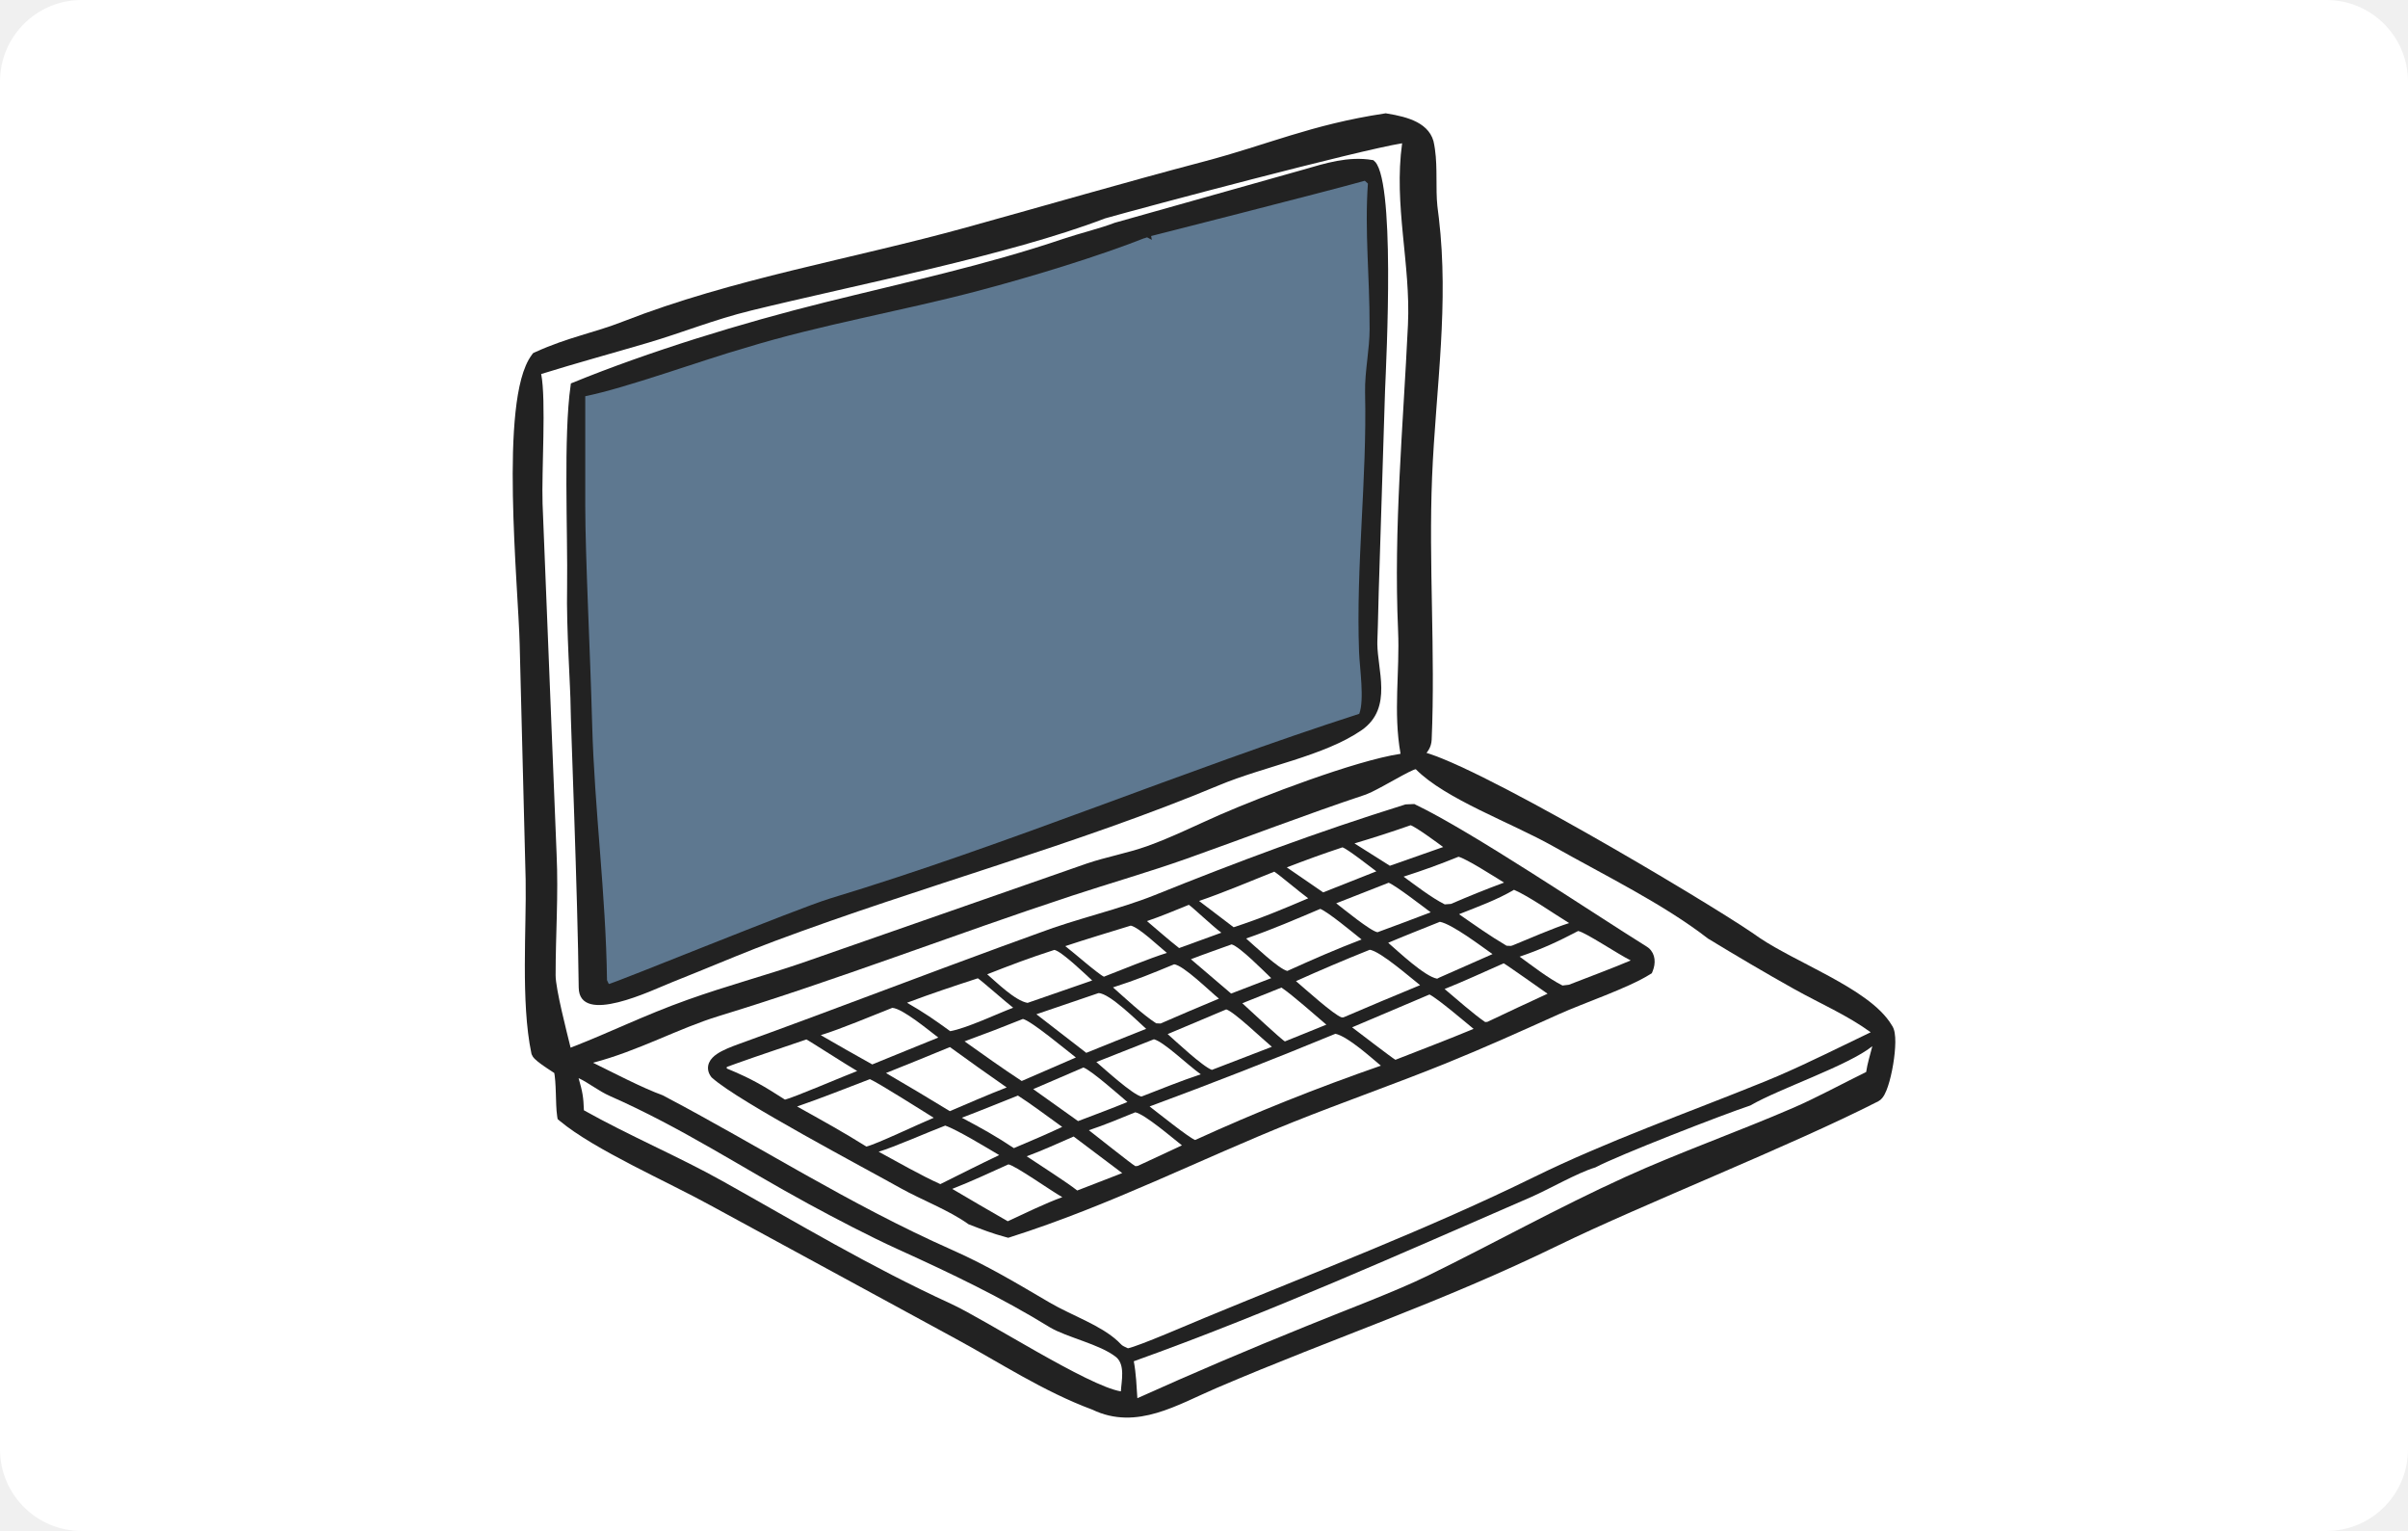
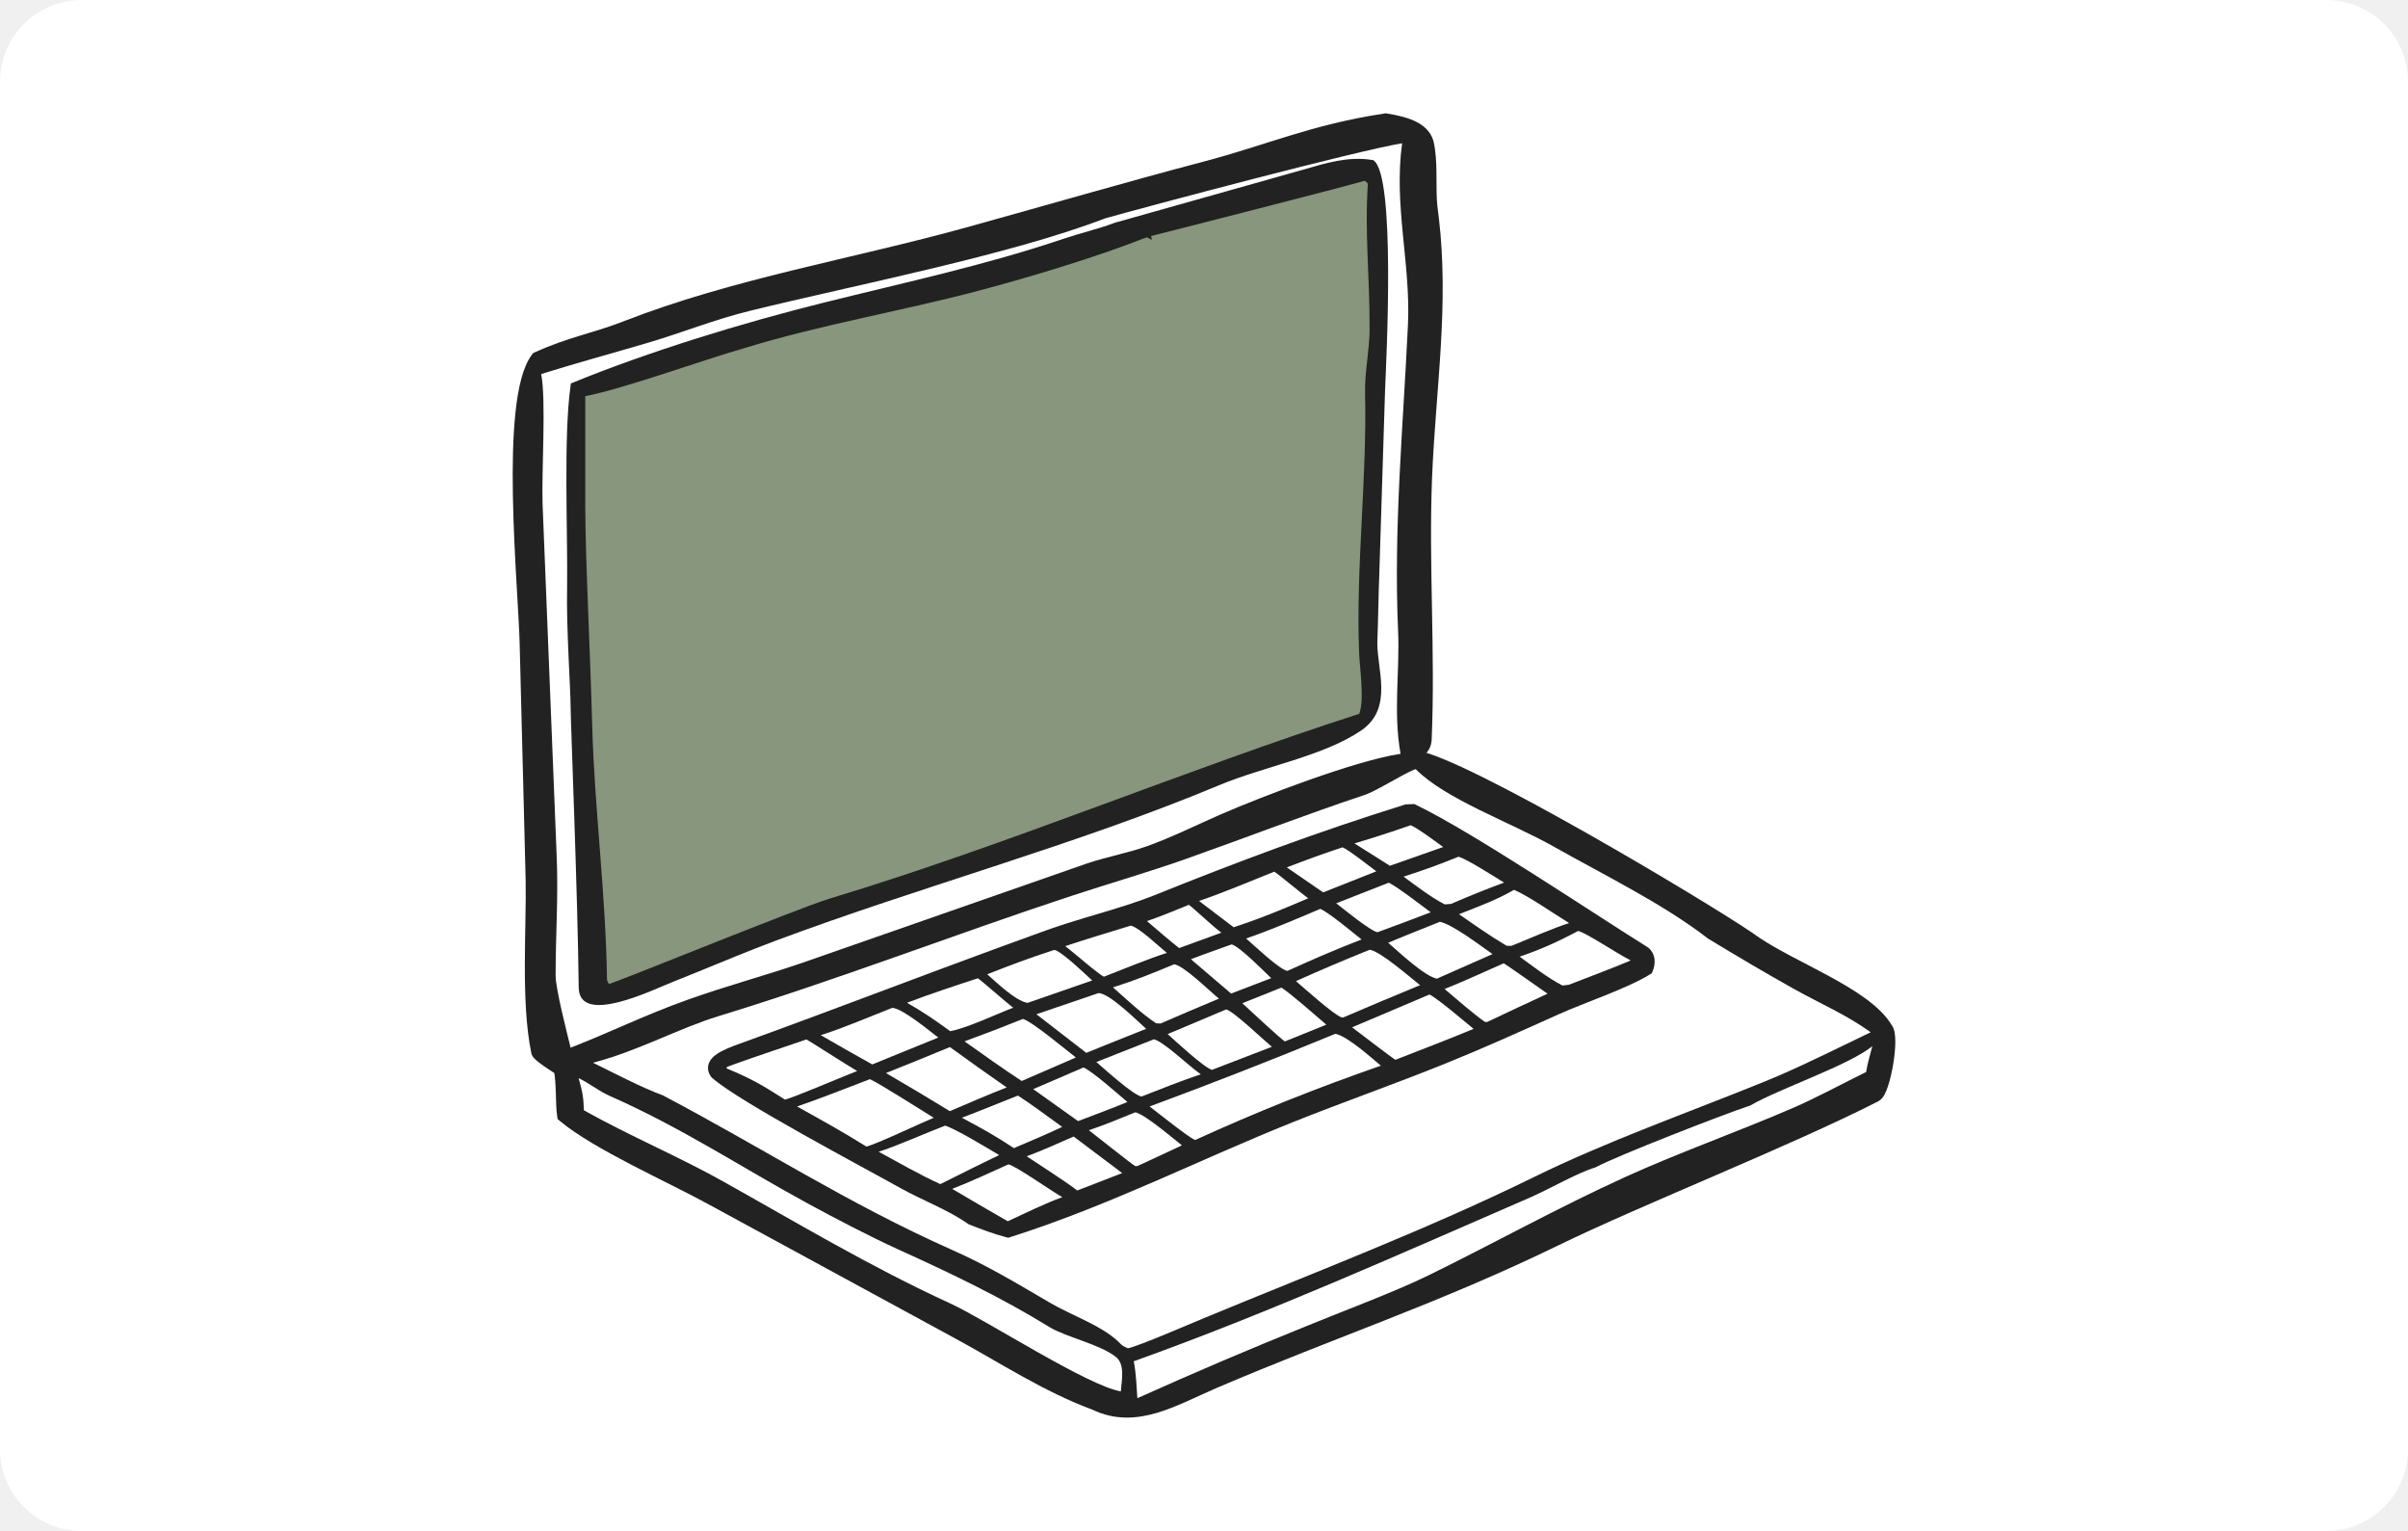
<svg xmlns="http://www.w3.org/2000/svg" width="236" height="150" viewBox="0 0 236 150" fill="none">
  <style>
  .bg { fill: #FFFFFF; }
  .ink-stroked { fill: #222222; stroke: #222222; }
  .bg-stroke { fill: #FFFFFF; stroke: #222222; }
  @media (prefers-color-scheme: dark) {
-     .bg { fill: #181715; }
+     .bg { fill: #161716; }
    .ink-stroked { fill: #FFFFFF; stroke: #F2EFE9; }
-     .bg-stroke { fill: #181715; stroke: #F2EFE9; }
+     .bg-stroke { fill: #161716; stroke: #F2EFE9; }
  }
</style>
  <rect class="bg" width="236" height="150" rx="8" />
  <path d="M135.864 11.491C136.917 11.66 137.923 11.892 138.699 12.3C139.484 12.713 140.07 13.329 140.197 14.258L140.262 14.659C140.395 15.596 140.407 16.55 140.41 17.478C140.414 18.416 140.408 19.325 140.498 20.209L140.543 20.585L140.647 21.418C141.136 25.571 141.075 29.657 140.844 33.722C140.595 38.081 140.157 42.359 139.978 46.752C139.805 50.993 139.887 55.275 139.967 59.573C140.046 63.867 140.123 68.178 139.938 72.457C139.911 73.089 139.588 73.463 139.338 73.729C139.244 73.829 139.174 73.906 139.12 73.968C139.683 74.093 140.407 74.344 141.241 74.684C142.351 75.136 143.697 75.761 145.197 76.505C148.198 77.995 151.833 79.973 155.454 82.026C162.238 85.872 169.005 89.995 171.494 91.681L171.934 91.986L172.287 92.229C174.103 93.444 176.646 94.645 179.071 95.964C180.352 96.662 181.593 97.388 182.641 98.158C183.675 98.917 184.547 99.737 185.081 100.632C185.218 100.806 185.285 101.043 185.322 101.26C185.364 101.506 185.38 101.798 185.378 102.112C185.373 102.741 185.294 103.499 185.17 104.238C185.046 104.977 184.875 105.711 184.683 106.292C184.587 106.582 184.482 106.845 184.369 107.054C184.267 107.243 184.122 107.461 183.914 107.567C179.7 109.721 173.905 112.254 168.156 114.739C162.401 117.227 156.693 119.667 152.636 121.643C140.888 127.365 130.925 130.579 119.074 135.65C117.179 136.461 115.221 137.495 113.282 138.066C111.317 138.645 109.296 138.777 107.211 137.769C102.423 135.996 98.075 133.121 93.843 130.833H93.842L69.797 117.761L69.795 117.76C67.672 116.591 64.859 115.243 62.126 113.824C59.414 112.415 56.785 110.938 55.108 109.539L54.999 109.447L54.977 109.306C54.885 108.69 54.873 107.83 54.847 107.009C54.822 106.228 54.782 105.477 54.666 104.903C54.613 104.868 54.544 104.825 54.464 104.773C54.263 104.643 53.993 104.467 53.72 104.282C53.448 104.098 53.168 103.899 52.948 103.724C52.839 103.637 52.737 103.549 52.657 103.467C52.617 103.427 52.576 103.381 52.542 103.333C52.519 103.301 52.488 103.251 52.465 103.189L52.445 103.122C51.924 100.635 51.811 97.582 51.813 94.573C51.816 91.539 51.935 88.583 51.892 86.183L51.307 63.134V63.133C51.274 61.717 51.133 59.523 50.987 56.948C50.842 54.378 50.691 51.439 50.641 48.549C50.59 45.662 50.639 42.813 50.894 40.427C51.021 39.235 51.2 38.149 51.447 37.228C51.693 36.312 52.014 35.532 52.437 34.971L52.494 34.895L52.581 34.855C54.231 34.106 55.65 33.644 57.028 33.222C58.409 32.8 59.736 32.422 61.234 31.836C66.591 29.744 72.174 28.224 77.82 26.838C83.475 25.451 89.178 24.201 94.814 22.642C102.524 20.509 110.202 18.267 118.021 16.206C121.217 15.364 123.836 14.464 126.581 13.628C129.321 12.795 132.159 12.034 135.749 11.49L135.807 11.481L135.864 11.491Z" class="ink-stroked" stroke-width="0.75" />
  <path d="M137.789 14.09C137.374 17.075 137.582 19.999 137.865 22.941C138.147 25.872 138.506 28.832 138.364 31.828C137.89 41.873 136.952 51.726 137.396 61.756C137.487 63.81 137.362 65.826 137.309 67.805C137.255 69.794 137.271 71.766 137.633 73.788L137.7 74.168L137.319 74.226C135.129 74.554 131.739 75.597 128.381 76.784C125.031 77.969 121.743 79.285 119.771 80.144C117.506 81.132 115.012 82.377 112.541 83.26C111.59 83.6 110.566 83.869 109.559 84.13C108.545 84.393 107.55 84.647 106.63 84.961L78.732 94.695L78.731 94.696C76.837 95.342 74.995 95.901 73.149 96.47C71.302 97.038 69.45 97.617 67.525 98.303C65.367 99.072 63.51 99.854 61.688 100.64C59.867 101.425 58.074 102.216 56.058 102.997L55.659 103.151L55.559 102.736C55.383 102.013 55.013 100.57 54.69 99.145C54.528 98.433 54.376 97.719 54.265 97.096C54.154 96.48 54.079 95.929 54.079 95.552C54.078 91.437 54.362 87.802 54.175 83.68V83.678L52.8 49.352V49.351C52.747 47.792 52.838 45.225 52.88 42.768C52.922 40.281 52.911 37.927 52.671 36.719L52.605 36.388L52.928 36.287C56.457 35.19 59.851 34.269 63.363 33.234C65.066 32.733 66.673 32.17 68.322 31.615C69.968 31.062 71.651 30.52 73.483 30.071C83.937 27.509 98.775 24.645 108.156 21.052L108.173 21.045L108.19 21.041L122.391 17.117L122.397 17.115L122.405 17.113H122.407L122.442 17.105C122.467 17.099 122.502 17.091 122.548 17.08C122.64 17.059 122.773 17.028 122.938 16.989C123.266 16.912 123.718 16.805 124.214 16.686C124.711 16.566 125.252 16.436 125.755 16.311L127.074 15.971C131.145 14.818 132.987 14.375 137.357 13.668L137.858 13.587L137.789 14.09Z" class="ink-stroked" stroke-width="0.75" />
  <path d="M137.789 14.09C137.374 17.075 137.582 19.999 137.865 22.941C138.147 25.872 138.506 28.832 138.364 31.828C137.89 41.873 136.952 51.726 137.396 61.756C137.487 63.81 137.362 65.826 137.309 67.805C137.255 69.794 137.271 71.766 137.633 73.788L137.7 74.168L137.319 74.226C135.129 74.554 131.739 75.597 128.381 76.784C125.031 77.969 121.743 79.285 119.771 80.144C117.506 81.132 115.012 82.377 112.541 83.26C111.59 83.6 110.566 83.869 109.559 84.13C108.545 84.393 107.55 84.647 106.63 84.961L78.732 94.695L78.731 94.696C76.837 95.342 74.995 95.901 73.149 96.47C71.302 97.038 69.45 97.617 67.525 98.303C65.367 99.072 63.51 99.854 61.688 100.64C59.867 101.425 58.074 102.216 56.058 102.997L55.659 103.151L55.559 102.736C55.383 102.013 55.013 100.57 54.69 99.145C54.528 98.433 54.376 97.719 54.265 97.096C54.154 96.48 54.079 95.929 54.079 95.552C54.078 91.437 54.362 87.802 54.175 83.68V83.678L52.8 49.352V49.351C52.747 47.792 52.838 45.225 52.88 42.768C52.922 40.281 52.911 37.927 52.671 36.719L52.605 36.388L52.928 36.287C56.457 35.19 59.851 34.269 63.363 33.234C65.066 32.733 66.673 32.17 68.322 31.615C69.968 31.062 71.651 30.52 73.483 30.071C83.937 27.509 98.775 24.645 108.156 21.052L108.172 21.046L108.188 21.041C112.241 19.893 132.976 14.377 137.357 13.668L137.858 13.587L137.789 14.09ZM134.438 16.046C132.173 15.669 129.995 16.353 127.826 16.984L127.823 16.985L109.366 22.184C108.666 22.454 107.785 22.72 106.897 22.979C105.992 23.243 105.081 23.501 104.314 23.761C96.722 26.331 88.833 28.025 80.929 29.989C72.754 32.021 63.734 34.796 56.292 37.833C55.945 40.302 55.875 43.825 55.886 47.423C55.897 51.106 55.993 54.874 55.954 57.584V57.587C55.912 59.53 55.997 62.019 56.094 64.236C56.19 66.441 56.298 68.392 56.298 69.227C56.298 69.922 56.471 74.495 56.657 80.062C56.843 85.62 57.042 92.153 57.092 96.747C57.096 97.16 57.197 97.433 57.339 97.617C57.481 97.801 57.693 97.933 57.988 98.012C58.6 98.174 59.484 98.084 60.494 97.833C62.504 97.333 64.733 96.279 65.738 95.881L68.239 94.873C70.744 93.85 73.264 92.796 75.805 91.847C82.995 89.159 90.403 86.797 97.745 84.383C105.092 81.967 112.377 79.496 119.343 76.585C121.588 75.647 124.196 74.922 126.653 74.129C129.131 73.329 131.467 72.456 133.257 71.217C134.665 70.222 135.011 68.879 134.998 67.398C134.992 66.65 134.893 65.882 134.795 65.114C134.71 64.451 134.626 63.783 134.614 63.156V62.884C134.656 61.767 134.682 60.668 134.709 59.571C134.736 58.475 134.762 57.38 134.804 56.276L135.367 38.312V38.309C135.428 36.79 135.695 31.467 135.669 26.359C135.656 23.804 135.569 21.316 135.349 19.39C135.238 18.425 135.096 17.616 134.918 17.016C134.829 16.716 134.734 16.48 134.637 16.307C134.561 16.172 134.492 16.091 134.438 16.046Z" class="bg-stroke" stroke-width="0.75" />
-   <path d="M134.012 17.431L134.313 17.703L134.449 17.826L134.437 18.007C134.275 20.329 134.319 22.619 134.402 24.919C134.485 27.211 134.608 29.521 134.601 31.861L134.605 32.277C134.601 33.251 134.492 34.246 134.384 35.215C134.259 36.334 134.138 37.419 134.162 38.459C134.26 42.721 134.033 46.969 133.822 51.198C133.611 55.432 133.416 59.649 133.572 63.873C133.586 64.248 133.625 64.723 133.671 65.258C133.716 65.789 133.766 66.374 133.798 66.955C133.83 67.534 133.844 68.119 133.815 68.649C133.787 69.174 133.717 69.673 133.565 70.071L133.501 70.239L133.33 70.294C124.709 73.069 116.149 76.259 107.534 79.424C98.923 82.589 90.258 85.728 81.44 88.395C79.891 88.864 74.603 90.941 69.621 92.916C67.137 93.902 64.735 94.859 62.929 95.571C62.026 95.927 61.269 96.221 60.725 96.428C60.453 96.532 60.231 96.614 60.07 96.671C59.99 96.7 59.922 96.723 59.868 96.74C59.842 96.748 59.815 96.755 59.791 96.761C59.775 96.765 59.731 96.776 59.684 96.779L59.435 96.791L59.327 96.565L59.151 96.194L59.116 96.121L59.115 96.039C59.059 91.822 58.753 87.658 58.431 83.488C58.109 79.322 57.772 75.149 57.659 70.932C57.469 63.789 56.984 54.5 56.984 49.549V38.511L57.286 38.451C59.266 38.054 62.084 37.187 64.967 36.256C67.838 35.33 70.772 34.341 72.951 33.717C76.739 32.56 80.517 31.672 84.311 30.82C88.11 29.966 91.921 29.147 95.795 28.127C100.837 26.797 107.536 24.771 112.28 22.885C112.307 22.875 112.335 22.864 112.352 22.858C112.354 22.857 112.356 22.856 112.358 22.855C112.36 22.854 112.362 22.855 112.363 22.854L112.366 22.852H112.367C112.368 22.852 112.37 22.851 112.371 22.85C112.373 22.85 112.378 22.854 112.387 22.858L112.385 22.848C112.385 22.848 112.387 22.848 112.388 22.848C112.39 22.848 112.393 22.846 112.397 22.845C112.406 22.843 112.419 22.84 112.436 22.835C112.469 22.827 112.519 22.814 112.585 22.797C112.716 22.764 112.91 22.715 113.157 22.652C113.651 22.526 114.361 22.346 115.224 22.127C116.949 21.687 119.285 21.091 121.729 20.464C126.62 19.21 131.935 17.836 133.658 17.349L133.857 17.294L134.012 17.431ZM112.477 23.212L112.441 23.076C112.43 23.061 112.419 23.047 112.405 23.034L112.477 23.212Z" fill="#5E7890" stroke="#222222" stroke-width="0.75" />
+   <path d="M134.012 17.431L134.313 17.703L134.449 17.826L134.437 18.007C134.275 20.329 134.319 22.619 134.402 24.919C134.485 27.211 134.608 29.521 134.601 31.861L134.605 32.277C134.601 33.251 134.492 34.246 134.384 35.215C134.259 36.334 134.138 37.419 134.162 38.459C134.26 42.721 134.033 46.969 133.822 51.198C133.611 55.432 133.416 59.649 133.572 63.873C133.586 64.248 133.625 64.723 133.671 65.258C133.716 65.789 133.766 66.374 133.798 66.955C133.83 67.534 133.844 68.119 133.815 68.649C133.787 69.174 133.717 69.673 133.565 70.071L133.501 70.239L133.33 70.294C124.709 73.069 116.149 76.259 107.534 79.424C98.923 82.589 90.258 85.728 81.44 88.395C79.891 88.864 74.603 90.941 69.621 92.916C67.137 93.902 64.735 94.859 62.929 95.571C62.026 95.927 61.269 96.221 60.725 96.428C60.453 96.532 60.231 96.614 60.07 96.671C59.99 96.7 59.922 96.723 59.868 96.74C59.842 96.748 59.815 96.755 59.791 96.761C59.775 96.765 59.731 96.776 59.684 96.779L59.435 96.791L59.327 96.565L59.151 96.194L59.116 96.121L59.115 96.039C59.059 91.822 58.753 87.658 58.431 83.488C58.109 79.322 57.772 75.149 57.659 70.932C57.469 63.789 56.984 54.5 56.984 49.549V38.511L57.286 38.451C59.266 38.054 62.084 37.187 64.967 36.256C67.838 35.33 70.772 34.341 72.951 33.717C76.739 32.56 80.517 31.672 84.311 30.82C88.11 29.966 91.921 29.147 95.795 28.127C100.837 26.797 107.536 24.771 112.28 22.885C112.307 22.875 112.335 22.864 112.352 22.858C112.354 22.857 112.356 22.856 112.358 22.855C112.36 22.854 112.362 22.855 112.363 22.854L112.366 22.852H112.367C112.368 22.852 112.37 22.851 112.371 22.85C112.373 22.85 112.378 22.854 112.387 22.858L112.385 22.848C112.385 22.848 112.387 22.848 112.388 22.848C112.39 22.848 112.393 22.846 112.397 22.845C112.406 22.843 112.419 22.84 112.436 22.835C112.469 22.827 112.519 22.814 112.585 22.797C112.716 22.764 112.91 22.715 113.157 22.652C113.651 22.526 114.361 22.346 115.224 22.127C116.949 21.687 119.285 21.091 121.729 20.464C126.62 19.21 131.935 17.836 133.658 17.349L133.857 17.294L134.012 17.431ZM112.477 23.212L112.441 23.076C112.43 23.061 112.419 23.047 112.405 23.034L112.477 23.212Z" fill="#87967C" stroke="#222222" stroke-width="0.75" />
  <path d="M138.918 74.993L139.028 75.105C140.415 76.514 142.708 77.803 145.207 79.039C147.677 80.26 150.355 81.433 152.395 82.584C157.455 85.439 163.235 88.257 167.612 91.651C170.347 93.31 173.172 94.984 176.001 96.564C178.62 98.028 181.166 99.099 183.562 100.834L184.073 101.204L183.504 101.476C180.605 102.859 177.455 104.451 174.385 105.772L173.075 106.32C165.397 109.435 157.708 112.126 150.479 115.674C140.19 120.724 129.071 124.972 118.247 129.448L118.246 129.449C117.927 129.58 117.361 129.819 116.671 130.11C115.982 130.401 115.172 130.742 114.37 131.072C113.569 131.402 112.773 131.722 112.112 131.973C111.465 132.219 110.913 132.412 110.619 132.469L110.504 132.491L110.397 132.444C110.049 132.291 109.863 132.199 109.714 132.079C109.641 132.02 109.581 131.958 109.527 131.902C109.472 131.845 109.408 131.778 109.312 131.688L109.311 131.687C108.503 130.933 107.415 130.323 106.229 129.734C105.063 129.155 103.787 128.59 102.69 127.949C99.544 126.109 96.633 124.343 93.154 122.802C83.031 118.318 74.204 112.596 64.79 107.653C62.785 106.926 59.823 105.376 57.954 104.461L57.046 104.016L58.024 103.761C60.213 103.191 62.28 102.36 64.311 101.513C66.333 100.67 68.328 99.806 70.337 99.192C82.118 95.591 93.257 91.251 104.934 87.406C108.63 86.189 112.611 85.042 116.159 83.783C122.062 81.689 127.711 79.499 133.738 77.491L134.068 77.349L134.305 77.241C134.899 76.957 135.776 76.465 136.604 76.008C137.071 75.75 137.521 75.504 137.879 75.323C138.057 75.233 138.22 75.156 138.354 75.1C138.421 75.073 138.487 75.047 138.547 75.029C138.6 75.013 138.679 74.993 138.761 74.993H138.918Z" class="bg-stroke" stroke-width="0.75" />
  <path d="M138.614 79.196C141.316 80.488 145.647 83.138 149.947 85.865C154.263 88.603 158.546 91.416 161.197 93.068L161.327 93.16C161.608 93.389 161.742 93.7 161.779 94.009C161.821 94.352 161.747 94.702 161.634 94.985L161.588 95.098L161.484 95.162C160.429 95.823 158.817 96.515 157.187 97.172C155.54 97.836 153.871 98.466 152.648 99.015C148.95 100.675 145.366 102.3 141.537 103.848C139.048 104.854 136.544 105.796 134.044 106.734C131.543 107.672 129.045 108.607 126.562 109.6C117.45 113.243 108.62 117.766 98.911 120.849L98.807 120.882L98.701 120.854C97.32 120.485 96.397 120.111 95.148 119.633L95.103 119.616L95.065 119.589C94.103 118.906 92.958 118.314 91.792 117.748C90.637 117.188 89.448 116.648 88.442 116.083C87.589 115.603 86.173 114.835 84.486 113.913C82.801 112.993 80.847 111.922 78.922 110.841C76.998 109.761 75.099 108.669 73.525 107.706C71.961 106.75 70.689 105.904 70.038 105.319L70.011 105.294L69.989 105.264C69.76 104.958 69.698 104.618 69.831 104.287C69.95 103.993 70.203 103.763 70.469 103.581C71.006 103.213 71.808 102.904 72.538 102.64C77.468 100.859 82.359 99.025 87.254 97.192C90.925 95.817 94.598 94.442 98.29 93.091L101.989 91.748C103.746 91.079 105.731 90.495 107.684 89.912C109.646 89.327 111.578 88.742 113.256 88.068C121.421 84.784 129.108 81.9 137.77 79.2L137.816 79.185L137.865 79.183L138.437 79.158L138.53 79.154L138.614 79.196Z" class="ink-stroked" stroke-width="0.75" />
  <path d="M130.96 100.918C131.328 100.998 131.743 101.204 132.153 101.454C132.57 101.708 133.011 102.026 133.438 102.355C134.285 103.01 135.113 103.741 135.573 104.122L136.087 104.546L135.457 104.765C129.183 106.942 123.116 109.369 117.29 112.035L117.146 112.101L116.997 112.043C116.879 111.997 116.734 111.914 116.584 111.82C116.428 111.722 116.245 111.597 116.047 111.458C115.65 111.177 115.177 110.824 114.705 110.463C113.776 109.754 112.791 108.971 112.443 108.704L111.905 108.29L112.542 108.054C118.693 105.779 124.76 103.405 130.738 100.938L130.846 100.893L130.96 100.918Z" class="bg-stroke" stroke-width="0.75" />
  <path d="M85.41 105.389C85.897 105.607 87.234 106.414 88.542 107.222C89.204 107.631 89.869 108.046 90.432 108.398C90.996 108.751 91.455 109.04 91.709 109.197L92.334 109.583L91.654 109.863C90.93 110.161 89.539 110.801 88.186 111.406C87.514 111.706 86.853 111.998 86.297 112.228C85.751 112.454 85.279 112.634 84.998 112.701L84.845 112.737L84.712 112.654C82.501 111.267 80.281 110.043 77.94 108.738L77.209 108.33L78 108.056C80.366 107.238 82.788 106.273 85.123 105.38L85.269 105.325L85.41 105.389Z" class="bg-stroke" stroke-width="0.75" />
  <path d="M134.278 92.684C134.465 92.704 134.667 92.778 134.861 92.868C135.061 92.961 135.28 93.085 135.507 93.226C135.961 93.51 136.472 93.882 136.973 94.266C137.474 94.652 137.973 95.055 138.4 95.405C138.832 95.758 139.185 96.052 139.409 96.225L139.921 96.622L139.322 96.868C136.802 97.905 134.295 98.959 131.804 100.027L131.73 100.058L131.65 100.057L131.487 100.055L131.436 100.054L131.385 100.04C131.241 99.996 131.076 99.907 130.917 99.807C130.75 99.703 130.56 99.57 130.357 99.42C129.951 99.118 129.477 98.734 129.008 98.341C128.077 97.561 127.122 96.711 126.772 96.413L126.322 96.029L126.861 95.785C129.231 94.716 131.645 93.69 134.1 92.709L134.186 92.675L134.278 92.684Z" class="bg-stroke" stroke-width="0.75" />
  <path d="M140.269 97.102C140.509 97.222 140.855 97.462 141.233 97.743C141.619 98.031 142.062 98.38 142.501 98.735C143.37 99.437 144.265 100.193 144.66 100.515L145.146 100.911L144.566 101.152C142.075 102.186 139.427 103.193 136.898 104.184L136.739 104.246L136.588 104.167C136.522 104.133 136.41 104.055 136.292 103.971C136.163 103.879 135.996 103.758 135.806 103.616C135.424 103.334 134.94 102.969 134.454 102.601C133.477 101.86 132.5 101.112 132.29 100.953L131.771 100.562L132.369 100.309L139.954 97.091L140.113 97.024L140.269 97.102Z" class="bg-stroke" stroke-width="0.75" />
  <path d="M79.161 101.489C79.21 101.507 79.268 101.542 79.294 101.556C79.336 101.58 79.39 101.613 79.453 101.651C79.581 101.729 79.755 101.836 79.959 101.964C80.368 102.219 80.907 102.56 81.466 102.913C82.59 103.622 83.782 104.373 84.195 104.607L84.89 105.001L84.144 105.284C83.535 105.515 81.98 106.165 80.459 106.787C79.702 107.096 78.955 107.398 78.346 107.635C77.75 107.866 77.254 108.048 77.019 108.103L76.863 108.139L76.731 108.053C74.608 106.694 73.529 106.048 71.133 105.052C70.738 104.887 70.743 104.317 71.151 104.167L72.083 103.829C74.296 103.038 76.757 102.229 78.911 101.487L79.036 101.444L79.161 101.489Z" class="bg-stroke" stroke-width="0.75" />
  <path d="M93.319 102.284C95.15 103.615 97.003 104.932 98.878 106.237L99.458 106.64L98.798 106.894C96.964 107.599 95.051 108.443 93.236 109.212L93.059 109.287L92.894 109.187C90.837 107.926 88.753 106.683 86.645 105.457L85.981 105.071L86.694 104.784C88.79 103.946 90.878 103.099 92.956 102.241L93.149 102.161L93.319 102.284Z" class="bg-stroke" stroke-width="0.75" />
  <path d="M129.532 88.7C129.775 88.796 130.113 89.009 130.468 89.256C130.833 89.51 131.249 89.824 131.661 90.144C132.48 90.779 133.312 91.463 133.679 91.754L134.194 92.162L133.579 92.397C130.92 93.414 128.855 94.33 126.319 95.472L126.205 95.522L126.083 95.495C125.926 95.46 125.759 95.382 125.601 95.293C125.437 95.201 125.257 95.084 125.071 94.951C124.7 94.686 124.282 94.347 123.873 93.999C123.076 93.321 122.226 92.531 121.882 92.233L121.391 91.808L122.004 91.596C124.566 90.708 126.802 89.738 129.249 88.703L129.39 88.644L129.532 88.7Z" class="bg-stroke" stroke-width="0.75" />
  <path d="M92.757 109.927C93.379 110.138 94.447 110.711 95.473 111.294C96.51 111.884 97.548 112.511 98.118 112.848L98.727 113.207L98.089 113.51C96.168 114.421 94.231 115.407 92.324 116.352L92.165 116.431L92.004 116.358C90.091 115.496 87.729 114.147 85.935 113.172L85.144 112.743L86.005 112.484C86.755 112.258 87.933 111.791 89.158 111.29C90.373 110.794 91.628 110.266 92.503 109.932L92.629 109.884L92.757 109.927Z" class="bg-stroke" stroke-width="0.75" />
  <path d="M100.345 99.469C100.503 99.508 100.687 99.598 100.869 99.7C101.059 99.807 101.276 99.946 101.509 100.104C101.975 100.421 102.521 100.828 103.063 101.246C103.607 101.665 104.15 102.098 104.612 102.468C105.077 102.84 105.454 103.144 105.672 103.312L106.176 103.7L105.593 103.953L100.283 106.256L100.098 106.336L99.929 106.226C97.989 104.955 96.166 103.647 94.316 102.333L93.734 101.919L94.404 101.675C96.33 100.971 98.235 100.242 100.115 99.485L100.228 99.44L100.345 99.469Z" class="bg-stroke" stroke-width="0.75" />
  <path d="M107.656 96.926C107.866 96.924 108.083 96.99 108.285 97.076C108.493 97.165 108.714 97.288 108.938 97.432C109.385 97.719 109.877 98.104 110.35 98.503C111.281 99.289 112.219 100.202 112.581 100.521L113.041 100.929L112.469 101.151C110.514 101.914 108.552 102.72 106.602 103.502L106.402 103.581L106.232 103.45L101.345 99.669L100.793 99.242L101.453 99.017L107.538 96.945L107.596 96.926H107.656Z" class="bg-stroke" stroke-width="0.75" />
  <path d="M87.471 98.371C87.819 98.39 88.24 98.579 88.643 98.804C89.063 99.039 89.526 99.349 89.977 99.671C90.864 100.307 91.775 101.048 92.186 101.355L92.724 101.756L92.101 102.004C89.936 102.864 87.808 103.763 85.627 104.637L85.461 104.704L85.305 104.617C83.606 103.671 81.922 102.714 80.253 101.745L79.51 101.314L80.332 101.062C82.244 100.477 85.371 99.161 87.312 98.396L87.389 98.366L87.471 98.371Z" class="bg-stroke" stroke-width="0.75" />
  <path d="M115.094 94.106C115.276 94.119 115.465 94.192 115.638 94.276C115.817 94.365 116.011 94.482 116.211 94.618C116.61 94.89 117.06 95.25 117.501 95.623C117.943 95.997 118.385 96.392 118.771 96.737C119.16 97.086 119.485 97.377 119.702 97.555L120.188 97.951L119.608 98.191C117.689 98.988 115.785 99.798 113.895 100.623L113.814 100.658L113.728 100.654L113.294 100.635L113.191 100.631L113.105 100.574C111.703 99.659 110.014 98.064 108.832 97.02L108.336 96.583L108.966 96.383C111.245 95.657 112.76 95.03 114.924 94.134L115.006 94.101L115.094 94.106Z" class="bg-stroke" stroke-width="0.75" />
  <path d="M120.279 98.536C120.429 98.578 120.595 98.67 120.752 98.769C120.917 98.874 121.103 99.008 121.3 99.159C121.695 99.463 122.154 99.852 122.612 100.252C123.544 101.066 124.449 101.908 124.89 102.273L125.383 102.682L124.785 102.912L118.909 105.173L118.779 105.224L118.648 105.177C118.363 105.074 117.985 104.823 117.599 104.534C117.2 104.236 116.751 103.866 116.312 103.488C115.434 102.735 114.564 101.929 114.189 101.595L113.747 101.2L114.294 100.97L120.032 98.552L120.153 98.501L120.279 98.536Z" class="bg-stroke" stroke-width="0.75" />
  <path d="M141.183 89.946C141.549 90.012 142.004 90.218 142.467 90.471C142.94 90.728 143.46 91.056 143.968 91.395C144.976 92.068 145.988 92.822 146.489 93.171L147.037 93.552L146.427 93.821L141.242 96.11L141.024 96.222L140.913 96.28L140.79 96.258C140.406 96.193 139.96 95.963 139.522 95.685C139.074 95.4 138.59 95.035 138.122 94.656C137.193 93.904 136.277 93.058 135.809 92.656L135.352 92.263L135.905 92.027C137.522 91.334 139.333 90.632 140.976 89.968L141.076 89.927L141.183 89.946Z" class="bg-stroke" stroke-width="0.75" />
  <path d="M148.527 86.835C149.28 87.154 150.288 87.761 151.272 88.385C152.273 89.02 153.248 89.672 153.983 90.119L154.69 90.548L153.901 90.796C152.399 91.269 149.917 92.349 148.379 92.978L148.365 92.984L148.35 92.988C148.262 93.015 148.162 93.057 148.027 93.051C147.938 93.047 147.906 93.037 147.646 93.034L147.546 93.032L147.46 92.981C145.793 91.999 144.301 90.932 142.782 89.877L142.207 89.478L142.858 89.221C144.764 88.467 146.574 87.809 148.191 86.858L148.354 86.762L148.527 86.835Z" class="bg-stroke" stroke-width="0.75" />
  <path d="M113.185 101.461C113.502 101.542 113.88 101.767 114.256 102.029C114.644 102.299 115.076 102.641 115.509 102.998C116.389 103.724 117.266 104.498 117.901 104.95L118.507 105.381L117.802 105.613C115.904 106.236 113.878 107.062 112.01 107.785L111.911 107.823L111.807 107.804C111.642 107.774 111.464 107.693 111.296 107.602C111.121 107.506 110.926 107.382 110.723 107.241C110.315 106.959 109.85 106.594 109.394 106.219C108.485 105.472 107.571 104.649 107.206 104.338L106.731 103.934L107.312 103.704L112.954 101.476L113.066 101.431L113.185 101.461Z" class="bg-stroke" stroke-width="0.75" />
  <path d="M98.897 113.712C99.04 113.737 99.21 113.809 99.372 113.889C99.544 113.973 99.747 114.085 99.967 114.214C100.408 114.472 100.94 114.809 101.483 115.161C102.581 115.872 103.711 116.633 104.301 116.971L105.01 117.376L104.24 117.649C102.646 118.216 100.507 119.261 98.926 119.993L98.75 120.074L98.581 119.979C96.752 118.93 94.936 117.873 93.133 116.805L92.471 116.412L93.189 116.133C95.026 115.417 96.884 114.546 98.678 113.739L98.783 113.691L98.897 113.712Z" class="bg-stroke" stroke-width="0.75" />
  <path d="M154.74 90.847C154.878 90.873 155.041 90.937 155.202 91.01C155.37 91.087 155.565 91.187 155.775 91.301C156.197 91.531 156.701 91.829 157.218 92.14C158.263 92.77 159.348 93.444 159.989 93.765L160.715 94.128L159.968 94.446C158.076 95.249 155.839 96.075 153.899 96.831L153.856 96.848L153.81 96.854L153.182 96.93L153.069 96.945L152.968 96.893C151.569 96.191 149.895 94.889 148.717 94.034L148.132 93.609L148.816 93.374C151.031 92.618 152.548 91.903 154.497 90.883L154.612 90.823L154.74 90.847Z" class="bg-stroke" stroke-width="0.75" />
  <path d="M147.543 94.048C147.605 94.08 147.713 94.15 147.834 94.23C147.964 94.316 148.13 94.43 148.321 94.561C148.704 94.823 149.189 95.16 149.677 95.502C150.656 96.188 151.646 96.888 151.883 97.051L152.427 97.426L151.827 97.701C149.855 98.607 147.895 99.524 145.946 100.452L145.888 100.481L145.822 100.488L145.595 100.51L145.461 100.523L145.35 100.448C144.251 99.714 142.339 98.02 141.342 97.187L140.859 96.784L141.442 96.551C143.339 95.792 145.345 94.866 147.219 94.038L147.383 93.966L147.543 94.048Z" class="bg-stroke" stroke-width="0.75" />
  <path d="M103.389 92.699C103.545 92.724 103.707 92.801 103.852 92.882C104.004 92.968 104.172 93.079 104.346 93.206C104.693 93.458 105.087 93.785 105.472 94.121C106.237 94.788 107.003 95.522 107.295 95.788L107.762 96.212L107.165 96.419L100.835 98.612L100.746 98.643L100.653 98.628C100.282 98.569 99.89 98.389 99.515 98.166C99.134 97.941 98.744 97.656 98.373 97.359C97.641 96.775 96.921 96.094 96.51 95.743L96.036 95.337L96.616 95.109C98.952 94.19 100.74 93.511 103.213 92.712L103.3 92.684L103.389 92.699Z" class="bg-stroke" stroke-width="0.75" />
  <path d="M125.095 85.088C125.416 85.299 126.045 85.808 126.683 86.324C127.333 86.851 128.004 87.396 128.436 87.709L128.971 88.097L128.363 88.357C125.929 89.401 123.643 90.353 121.021 91.204L120.834 91.265L120.678 91.147L117.291 88.572L116.73 88.147L117.396 87.919C119.762 87.109 122.419 85.987 124.749 85.054L124.931 84.981L125.095 85.088Z" class="bg-stroke" stroke-width="0.75" />
  <path d="M96.034 95.531C96.149 95.604 96.388 95.798 96.663 96.027C96.95 96.266 97.306 96.569 97.671 96.881C98.408 97.509 99.174 98.166 99.525 98.436L100.06 98.845L99.431 99.083C98.65 99.379 97.522 99.877 96.351 100.352C95.205 100.816 94.017 101.258 93.191 101.4L93.035 101.428L92.907 101.335C91.365 100.217 90.41 99.552 88.705 98.569L88.019 98.174L88.761 97.894C91.134 96.999 93.288 96.286 95.718 95.492L95.885 95.438L96.034 95.531Z" class="bg-stroke" stroke-width="0.75" />
  <path d="M110.898 90.322C111.179 90.38 111.506 90.568 111.814 90.777C112.137 90.996 112.491 91.274 112.837 91.56C113.184 91.847 113.529 92.149 113.835 92.416C114.144 92.686 114.407 92.916 114.599 93.07L115.148 93.513L114.475 93.721C112.819 94.232 110.024 95.387 108.326 96.043L108.174 96.102L108.027 96.031C107.832 95.936 107.541 95.726 107.228 95.485C106.903 95.236 106.524 94.927 106.141 94.611C105.366 93.972 104.588 93.309 104.177 92.995L103.613 92.565L104.286 92.342C106.375 91.646 108.596 90.984 110.711 90.331L110.804 90.302L110.898 90.322Z" class="bg-stroke" stroke-width="0.75" />
  <path d="M99.966 107.023C101.312 107.883 103.036 109.191 104.319 110.105L104.84 110.477L104.262 110.75C102.709 111.485 101.104 112.155 99.513 112.834L99.326 112.913L99.158 112.801C97.353 111.603 96.111 110.916 94.092 109.844L93.361 109.455L94.135 109.162C95.953 108.472 97.811 107.711 99.626 106.991L99.804 106.921L99.966 107.023Z" class="bg-stroke" stroke-width="0.75" />
  <path d="M106.312 104.237C106.566 104.329 106.93 104.571 107.306 104.848C107.697 105.136 108.149 105.497 108.596 105.866C109.484 106.599 110.383 107.387 110.736 107.685L111.209 108.083L110.638 108.319C109.091 108.955 107.366 109.589 105.793 110.192L105.605 110.264L105.441 110.147L101.044 107.014L100.502 106.627L101.113 106.365L106.036 104.245L106.173 104.186L106.312 104.237Z" class="bg-stroke" stroke-width="0.75" />
  <path d="M111.33 108.61C111.644 108.668 112.049 108.891 112.448 109.146C112.865 109.413 113.335 109.755 113.797 110.109C114.26 110.464 114.72 110.833 115.118 111.156C115.519 111.481 115.852 111.754 116.068 111.923L116.553 112.3L115.996 112.559L111.666 114.572L111.61 114.597L111.549 114.604L111.316 114.631L111.199 114.643L111.096 114.587C111.019 114.545 110.899 114.461 110.769 114.366C110.629 114.265 110.454 114.133 110.256 113.981C109.859 113.678 109.361 113.289 108.857 112.893C107.846 112.098 106.815 111.279 106.491 111.034L105.921 110.603L106.599 110.379C108.151 109.864 109.619 109.242 111.121 108.632L111.223 108.591L111.33 108.61Z" class="bg-stroke" stroke-width="0.75" />
  <path d="M105.45 111.052L110.21 114.635L110.748 115.04L110.119 115.284L105.713 116.99L105.515 117.068L105.348 116.937C104.22 116.058 101.739 114.491 100.416 113.601L99.808 113.192L100.495 112.938C102.031 112.37 103.574 111.664 105.074 111.008L105.275 110.92L105.45 111.052Z" class="bg-stroke" stroke-width="0.75" />
  <path d="M143.016 83.574C143.145 83.601 143.3 83.661 143.455 83.731C143.617 83.802 143.803 83.895 144.003 84.001C144.403 84.213 144.875 84.484 145.344 84.764C146.279 85.321 147.232 85.925 147.604 86.152L148.262 86.556L147.538 86.824C145.67 87.516 144.155 88.133 142.354 88.906L142.297 88.931L142.234 88.936C142.031 88.951 141.828 88.967 141.624 88.982L141.52 88.99L141.426 88.943C140.07 88.259 138.481 87.026 137.34 86.194L136.745 85.761L137.445 85.534C139.492 84.873 140.851 84.378 142.8 83.594L142.904 83.552L143.016 83.574Z" class="bg-stroke" stroke-width="0.75" />
  <path d="M136.239 86.138C136.46 86.228 136.792 86.433 137.149 86.672C137.517 86.919 137.945 87.224 138.37 87.535C139.215 88.152 140.081 88.816 140.441 89.082L140.991 89.49L140.353 89.734C138.623 90.396 136.883 91.047 135.135 91.688L135.041 91.722L134.943 91.706C134.796 91.681 134.636 91.612 134.488 91.537C134.332 91.457 134.157 91.353 133.973 91.235C133.604 90.999 133.178 90.693 132.758 90.378C131.935 89.762 131.056 89.05 130.729 88.801L130.197 88.398L130.818 88.154L135.962 86.137L136.101 86.082L136.239 86.138Z" class="bg-stroke" stroke-width="0.75" />
  <path d="M125.799 96.447C126.954 97.227 129.166 99.206 130.233 100.106L130.709 100.508L130.132 100.741L126.074 102.379L125.951 102.429L125.824 102.391C125.77 102.374 125.726 102.347 125.707 102.336C125.682 102.321 125.657 102.303 125.633 102.286C125.585 102.252 125.527 102.208 125.465 102.157C125.34 102.056 125.178 101.917 124.993 101.756C124.622 101.431 124.147 101.003 123.668 100.565C123.189 100.128 122.703 99.68 122.31 99.316C121.915 98.951 121.614 98.672 121.503 98.57L121.062 98.168L121.616 97.945L125.45 96.41L125.634 96.336L125.799 96.447Z" class="bg-stroke" stroke-width="0.75" />
  <path d="M131.669 82.66C131.778 82.691 131.902 82.755 132.013 82.819C132.133 82.888 132.271 82.978 132.42 83.077C132.718 83.277 133.072 83.532 133.425 83.793C133.778 84.054 134.132 84.324 134.433 84.553C134.735 84.783 134.978 84.969 135.112 85.067L135.658 85.469L135.028 85.719L129.816 87.781L129.63 87.856L129.466 87.742L125.904 85.293L125.318 84.89L125.982 84.634C127.878 83.904 129.486 83.314 131.449 82.665L131.559 82.629L131.669 82.66Z" class="bg-stroke" stroke-width="0.75" />
  <path d="M120.807 92.165C120.96 92.207 121.122 92.292 121.275 92.387C121.434 92.486 121.607 92.61 121.787 92.749C122.147 93.029 122.553 93.383 122.948 93.746C123.733 94.465 124.52 95.255 124.845 95.563L125.276 95.973L124.722 96.186L120.79 97.694L120.582 97.773L120.412 97.628L116.474 94.268L115.996 93.862L116.581 93.633C117.824 93.149 119.316 92.636 120.58 92.175L120.691 92.134L120.807 92.165Z" class="bg-stroke" stroke-width="0.75" />
  <path d="M138.366 80.497C138.55 80.557 138.824 80.716 139.101 80.89C139.393 81.073 139.734 81.304 140.07 81.538C140.744 82.007 141.414 82.501 141.665 82.689L142.228 83.109L141.564 83.343L136.339 85.179L136.168 85.238L136.015 85.142L132.55 82.952L131.852 82.511L132.643 82.275C134.499 81.723 136.328 81.131 138.126 80.5L138.246 80.458L138.366 80.497Z" class="bg-stroke" stroke-width="0.75" />
  <path d="M116.727 88.34C116.851 88.424 117.064 88.605 117.306 88.816C117.555 89.034 117.858 89.305 118.173 89.587C118.81 90.155 119.491 90.758 119.924 91.084L120.477 91.5L119.827 91.736L115.688 93.241L115.493 93.312L115.33 93.184C114.307 92.386 113.146 91.354 112.169 90.533L111.66 90.106L112.289 89.891C113.692 89.413 115.011 88.856 116.376 88.302L116.561 88.227L116.727 88.34Z" class="bg-stroke" stroke-width="0.75" />
  <path d="M183.864 102.599C183.65 103.422 183.378 104.317 183.267 105.086L183.238 105.282L183.061 105.368C180.795 106.472 178.248 107.866 175.934 108.869C173.263 110.026 170.445 111.13 167.648 112.239C164.849 113.349 162.068 114.465 159.461 115.65C152.873 118.645 146.563 122.158 140.145 125.302C136.834 126.922 131.691 128.831 128.17 130.278L128.168 130.279C122.565 132.539 117.048 134.89 111.622 137.332L111.13 137.553L111.095 137.013C111.015 135.789 110.97 134.614 110.751 133.441L110.691 133.127L110.992 133.019C124.289 128.256 137.208 122.449 149.869 116.956C150.717 116.588 151.856 115.993 153.023 115.413C154.159 114.849 155.325 114.297 156.212 114.032C157.374 113.421 160.473 112.137 163.608 110.897C166.758 109.652 169.983 108.435 171.395 107.965C172.821 107.137 175.219 106.16 177.518 105.171C179.871 104.157 182.11 103.134 183.268 102.212L184.147 101.51L183.864 102.599Z" class="bg-stroke" stroke-width="0.75" />
  <path d="M56.859 105.29C57.368 105.521 57.878 105.85 58.376 106.166C58.884 106.488 59.391 106.804 59.932 107.042C67.014 110.164 72.927 114.097 79.386 117.605C82.019 119.035 85.405 120.808 88.173 122.064C93.482 124.473 98.352 126.809 103.097 129.729C103.883 130.197 105.056 130.594 106.29 131.047C107.493 131.489 108.755 131.985 109.597 132.653L109.706 132.747C110.225 133.233 110.348 133.93 110.357 134.549C110.362 134.886 110.334 135.224 110.303 135.53C110.271 135.844 110.239 136.111 110.228 136.34L110.207 136.759L109.793 136.692C108.925 136.551 107.647 136.021 106.202 135.315C104.743 134.601 103.071 133.685 101.399 132.74C98.038 130.841 94.707 128.841 93.025 128.071C85.118 124.446 77.929 120.13 70.647 116.057C68.49 114.85 66.198 113.736 63.888 112.611C61.581 111.487 59.254 110.351 57.044 109.11L56.86 109.006L56.852 108.795C56.808 107.49 56.717 107.037 56.345 105.736L56.121 104.956L56.859 105.29Z" class="bg-stroke" stroke-width="0.75" />
</svg>
